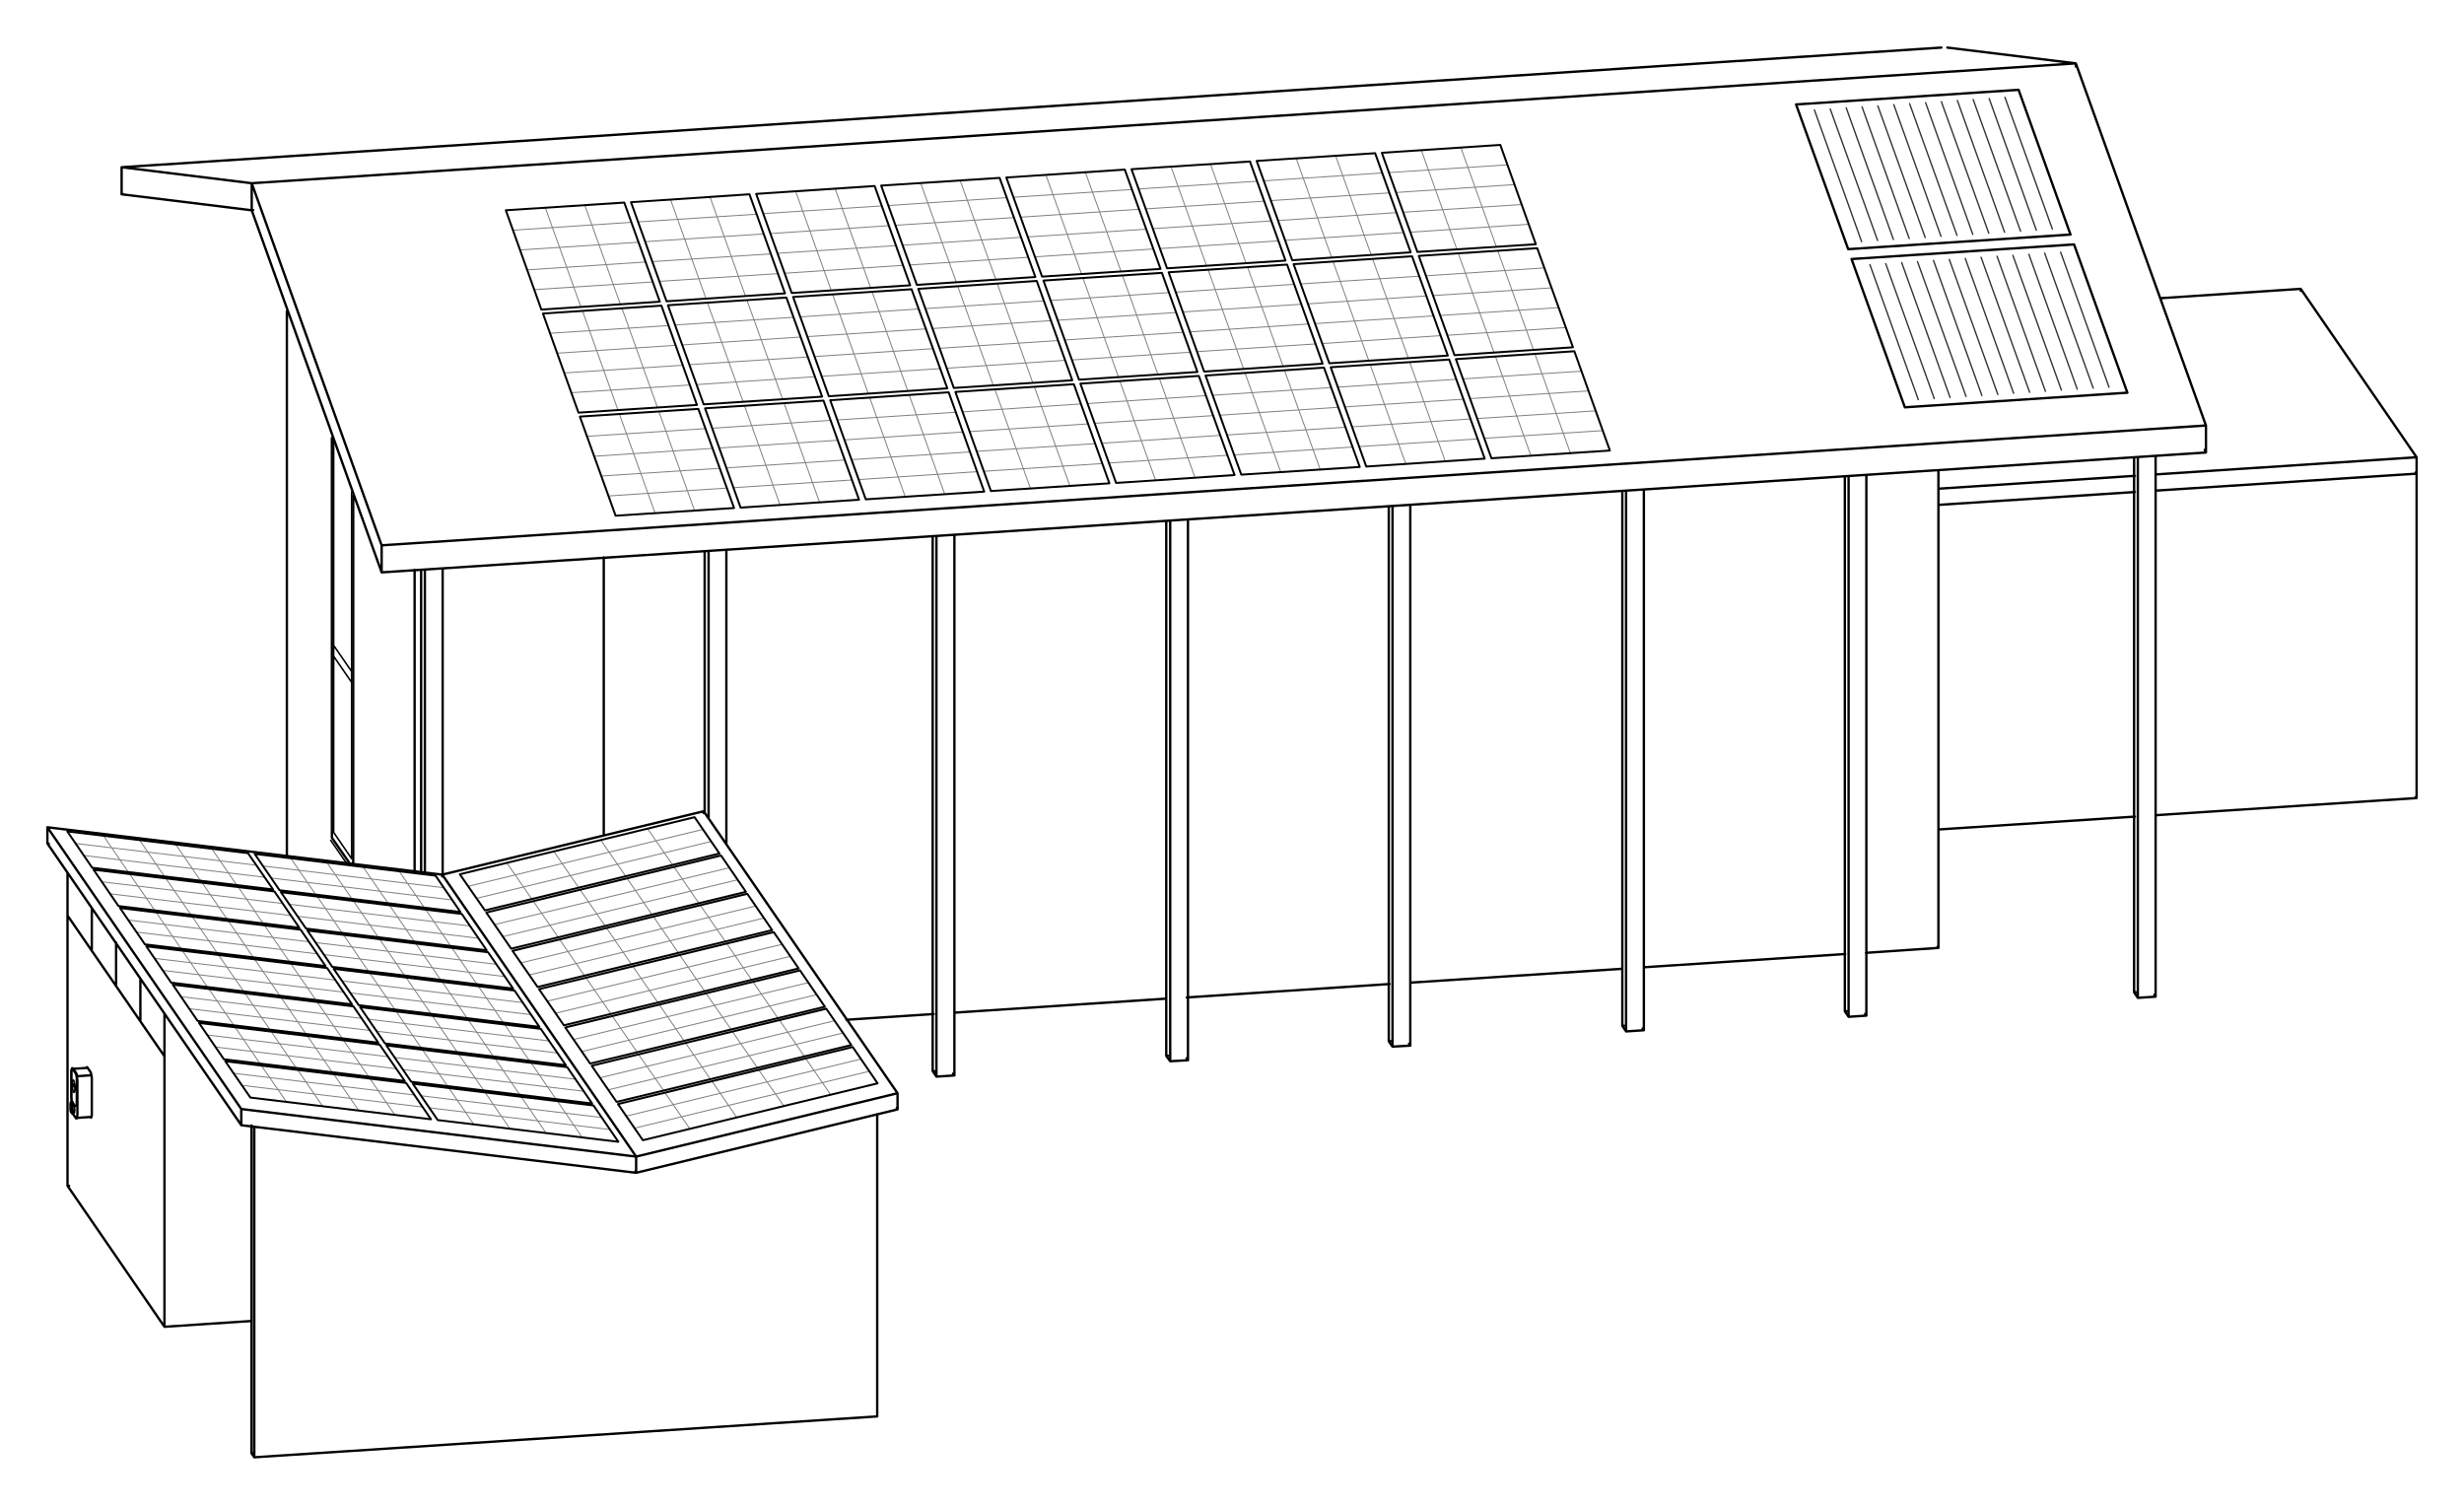
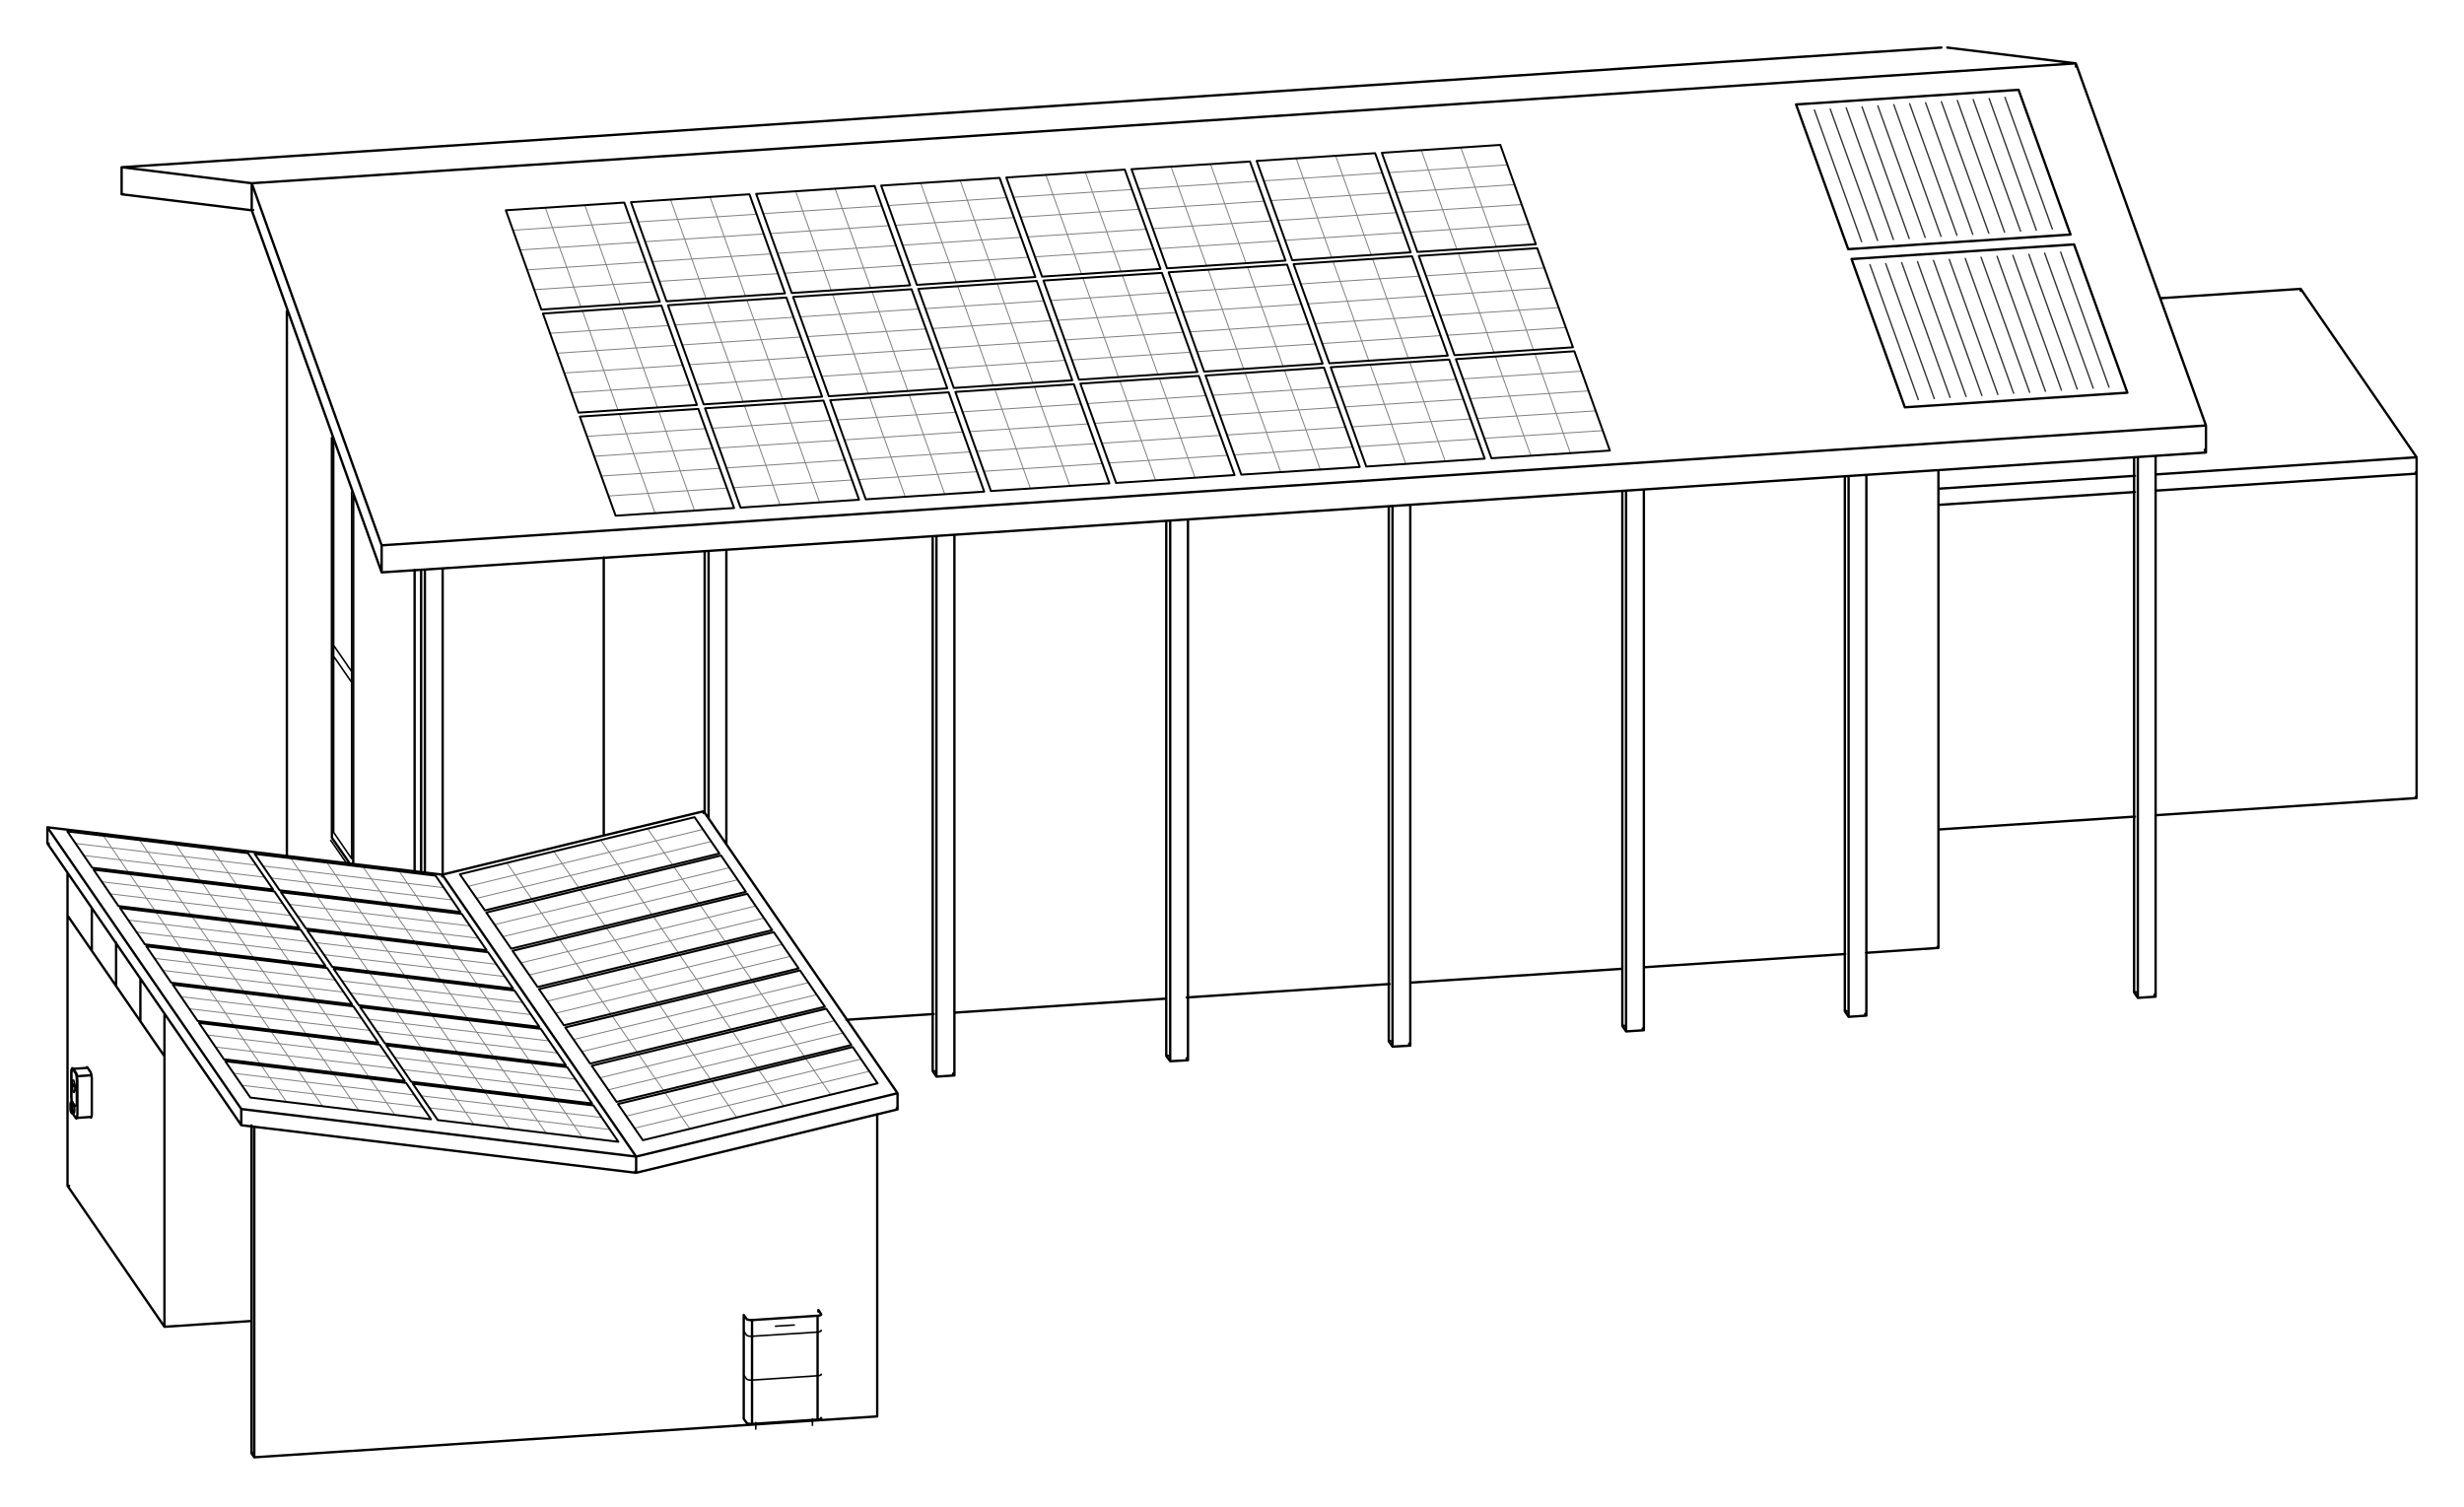
<svg xmlns="http://www.w3.org/2000/svg" viewBox="0 0 1248 763" fill="none" stroke="currentColor" stroke-width="1.2" stroke-linecap="round" stroke-linejoin="round">
-   <path class="m-edge" stroke-width="1.2" d="M428.7 516.5L472.9 513.6M483.4 512.9L590.6 505.8M601.1 505.2L703.8 498.4M714.3 497.7L821.4 490.7M832.7 489.9L934.6 483.2M945.1 482.6L981.8 480.1M981.8 480.1L981.4 479.5M305.8 282.3L305.8 423.0M981.8 238.7L981.8 480.1M145.3 433.8L145.3 157.7M210.0 288.6L210.0 441.3M305.8 282.3L305.8 423.0M193.3 289.9L1117.3 229.2M193.3 289.9L127.5 106.5M1117.3 229.2L1116.7 227.8M127.5 106.5L128.2 106.4M127.5 106.5L127.5 92.8M1051.4 33.7L1051.4 32.1M127.5 92.8L1051.4 32.1M127.5 92.8L193.3 276.2M1051.4 32.1L1117.3 215.5M193.3 276.2L1117.3 215.5M193.3 276.2L193.3 289.9M1117.3 215.5L1117.3 229.2M127.5 106.5L128.2 106.4M127.5 106.5L61.6 98.4M61.6 98.4L62.4 98.3M61.6 98.4L61.6 84.7M61.6 84.7L983.3 24.1M61.6 84.7L127.5 92.8M986.3 24.1L1051.4 32.1M127.5 92.8L1051.4 32.1M127.5 92.8L127.5 106.5M1051.4 32.1L1051.4 33.7M982.1 420.1L1081.3 413.6M1091.8 412.9L1224.0 404.2M982.1 255.7L1081.3 249.2M1091.8 248.5L1224.0 239.9M1224.0 404.2L1223.6 403.6M1224.0 239.9L1223.6 239.2M1224.0 404.2L1224.0 239.9M982.1 255.7L1081.3 249.2M1091.8 248.5L1224.0 239.9M982.1 247.5L1081.3 241.0M1091.8 240.3L1224.0 231.6M1094.7 151.0L1165.3 146.3M1224.0 239.9L1223.6 239.2M1224.0 231.6L1165.3 146.3M1224.0 239.9L1224.0 231.6M1165.3 147.3L1165.3 146.3M215.2 442.0L215.2 288.5M224.2 442.9L224.2 287.9M213.3 441.4L213.3 288.7M358.9 414.5L358.9 279.0M367.9 427.4L367.9 278.4M356.9 411.7L356.9 279.2M474.3 545.3L483.4 544.7M472.4 542.5L473.2 542.5M474.3 545.3L472.4 542.5M483.4 544.7L482.7 543.8M474.3 545.3L474.3 271.4M483.4 544.7L483.4 270.8M472.4 542.5L472.4 271.7M592.7 537.5L601.7 537.0M590.7 534.8L591.6 534.7M592.7 537.5L590.7 534.8M601.7 537.0L601.0 536.0M592.7 537.5L592.7 263.7M601.7 537.0L601.7 263.1M590.7 534.8L590.7 263.9M705.3 530.1L714.3 529.6M703.4 527.4L704.2 527.3M705.3 530.1L703.4 527.4M714.3 529.6L713.7 528.6M705.3 530.1L705.3 256.3M714.3 529.6L714.3 255.7M703.4 527.4L703.4 256.5M823.6 522.4L832.6 521.8M821.7 519.6L822.5 519.5M823.6 522.4L821.7 519.6M832.6 521.8L832.0 520.9M823.6 522.4L823.6 248.5M832.6 521.8L832.6 247.9M821.7 519.6L821.7 248.7M936.3 515.0L945.3 514.4M934.4 512.2L935.2 512.1M936.3 515.0L934.4 512.2M945.3 514.4L944.7 513.5M936.3 515.0L936.3 241.1M945.3 514.4L945.3 240.5M934.4 512.2L934.4 241.3M1082.8 505.4L1091.8 504.8M1080.9 502.6L1081.7 502.5M1082.8 505.4L1080.9 502.6M1091.8 504.8L1091.2 503.8M1082.8 505.4L1082.8 231.5M1091.8 504.8L1091.8 230.9M1080.9 502.6L1080.9 231.7M936.1 126.2L1048.7 118.8M1048.7 118.8L1022.4 45.5M1022.4 45.5L909.7 52.9M909.7 52.9L936.1 126.2M964.8 206.3L1077.5 198.9M1077.5 198.9L1050.5 123.8M1050.5 123.8L937.8 131.2M937.8 131.2L964.8 206.3M83.3 672.0L126.9 669.1M83.3 513.5L83.3 672.0M34.2 600.6L35.0 600.6M34.2 442.1L34.2 600.6M83.3 672.0L34.2 600.6M128.8 738.1L444.3 717.4M444.3 717.4L444.3 564.3M128.8 570.6L128.8 738.1M127.4 736.1L128.2 736.0M127.4 570.0L127.4 736.1M128.8 738.1L127.4 736.1M83.3 535.0L34.2 463.7M71.1 517.2L71.1 496.1M58.8 499.4L58.8 477.4M46.5 481.5L46.5 460.4M122.2 569.9L24.0 427.2M122.2 569.9L322.2 594.0M24.0 427.2L24.7 427.3M322.2 594.0L321.8 593.3M322.2 594.0L322.2 585.8M224.0 443.9L224.0 443.0M322.2 585.8L224.0 443.0M322.2 585.8L122.2 561.7M224.0 443.0L24.0 419.0M122.2 561.7L24.0 419.0M122.2 561.7L122.2 569.9M24.0 419.0L24.0 427.2M322.2 594.0L321.8 593.3M322.2 594.0L454.6 561.9M454.6 561.9L454.2 561.2M454.6 561.9L454.6 553.7M356.4 411.8L356.4 410.9M454.6 553.7L356.4 410.9M454.6 553.7L322.2 585.8M356.4 410.9L224.0 443.0M322.2 585.8L224.0 443.0M322.2 585.8L322.2 594.0M224.0 443.0L224.0 443.9M177.6 438.0L168.1 424.3M168.1 424.3L168.1 221.8M178.9 251.0L178.9 437.7M36.2 543.4L36.3 542.2M36.3 542.2L36.4 541.4M36.4 541.4L36.6 541.0M36.6 541.0L36.9 541.1M36.9 541.1L38.5 543.4M38.5 543.4L38.8 544.0M38.8 544.0L39.0 545.1M39.0 545.1L39.1 546.4M39.1 546.4L39.2 547.7M39.2 547.7L39.2 564.2M39.2 564.2L39.1 565.3M39.1 565.3L39.0 566.2M39.0 566.2L38.8 566.5M38.8 566.5L38.5 566.4M38.5 566.4L36.9 564.1M36.9 564.1L36.6 563.5M36.6 563.5L36.4 562.4M36.4 562.4L36.3 561.1M36.3 561.1L36.2 559.8M36.2 559.8L36.2 543.4M43.7 540.9L44.0 540.5M44.0 540.5L44.2 540.6M44.2 540.6L45.8 542.9M45.8 542.9L46.1 543.6M46.1 543.6L46.3 544.6M46.3 544.6L46.5 545.9M46.5 545.9L46.5 547.2M46.5 547.2L46.5 563.7M46.5 563.7L46.5 564.9M46.5 564.9L46.3 565.7M46.3 565.7L46.1 566.1M36.4 541.4L43.7 540.9M39.0 545.1L46.3 544.6M39.0 566.2L46.3 565.7M36.4 562.4L37.3 562.4" />
+   <path class="m-edge" stroke-width="1.2" d="M428.7 516.5L472.9 513.6M483.4 512.9L590.6 505.8M601.1 505.2L703.8 498.4M714.3 497.7L821.4 490.7M832.7 489.9L934.6 483.2M945.1 482.6L981.8 480.1M981.8 480.1L981.4 479.5M305.8 282.3L305.8 423.0M981.8 238.7L981.8 480.1M145.3 433.8L145.3 157.7M210.0 288.6L210.0 441.3M305.8 282.3L305.8 423.0M193.3 289.9L1117.3 229.2M193.3 289.9L127.5 106.5M1117.3 229.2L1116.7 227.8M127.5 106.5L128.2 106.4M127.5 106.5L127.5 92.8M1051.4 33.7L1051.4 32.1M127.5 92.8L1051.4 32.1M127.5 92.8L193.3 276.2M1051.4 32.1L1117.3 215.5M193.3 276.2L1117.3 215.5M193.3 276.2L193.3 289.9M1117.3 215.5L1117.3 229.2M127.5 106.5L128.2 106.4M127.5 106.5L61.6 98.4M61.6 98.4L62.4 98.3M61.6 98.4L61.6 84.7M61.6 84.7L983.3 24.1M61.6 84.7L127.5 92.8M986.3 24.1L1051.4 32.1M127.5 92.8L1051.4 32.1M127.5 92.8L127.5 106.5M1051.4 32.1L1051.4 33.7M982.1 420.1L1081.3 413.6M1091.8 412.9L1224.0 404.2M982.1 255.7L1081.3 249.2M1091.8 248.5L1224.0 239.9M1224.0 404.2L1223.6 403.6M1224.0 239.9L1223.6 239.2M1224.0 404.2L1224.0 239.9M982.1 255.7L1081.3 249.2M1091.8 248.5L1224.0 239.9M982.1 247.5L1081.3 241.0M1091.8 240.3L1224.0 231.6M1094.7 151.0L1165.3 146.3M1224.0 239.9L1223.6 239.2M1224.0 231.6L1165.3 146.3M1224.0 239.9L1224.0 231.6M1165.3 147.3L1165.3 146.3M215.2 442.0L215.2 288.5M224.2 442.9L224.2 287.9M213.3 441.4L213.3 288.7M358.9 414.5L358.9 279.0M367.9 427.4L367.9 278.4M356.9 411.7L356.9 279.2M474.3 545.3L483.4 544.7M472.4 542.5L473.2 542.5M474.3 545.3L472.4 542.5M483.4 544.7L482.7 543.8M474.3 545.3L474.3 271.4M483.4 544.7L483.4 270.8M472.4 542.5L472.4 271.7M592.7 537.5L601.7 537.0M590.7 534.8L591.6 534.7M592.7 537.5L590.7 534.8M601.7 537.0L601.0 536.0M592.7 537.5L592.7 263.7M601.7 537.0L601.7 263.1M590.7 534.8L590.7 263.9M705.3 530.1L714.3 529.6M703.4 527.4L704.2 527.3M705.3 530.1L703.4 527.4M714.3 529.6L713.7 528.6M705.3 530.1L705.3 256.3M714.3 529.6L714.3 255.7M703.4 527.4L703.4 256.5M823.6 522.4L832.6 521.8M821.7 519.6L822.5 519.5M823.6 522.4L821.7 519.6M832.6 521.8L832.0 520.9M823.6 522.4L823.6 248.5M832.6 521.8L832.6 247.9M821.7 519.6L821.7 248.7M936.3 515.0L945.3 514.4M934.4 512.2L935.2 512.1M936.3 515.0L934.4 512.2M945.3 514.4L944.7 513.5M936.3 515.0L936.3 241.1M945.3 514.4L945.3 240.5M934.4 512.2L934.4 241.3M1082.8 505.4L1091.8 504.8M1080.9 502.6L1081.7 502.5M1082.8 505.4L1080.9 502.6M1091.8 504.8L1091.2 503.8M1082.8 505.4L1082.8 231.5M1091.8 504.8L1091.8 230.9M1080.9 502.6L1080.9 231.7M936.1 126.2L1048.7 118.8M1048.7 118.8L1022.4 45.5M1022.4 45.5L909.7 52.9M909.7 52.9L936.1 126.2M964.8 206.3L1077.5 198.9M1077.5 198.9L1050.5 123.8M1050.5 123.8L937.8 131.2M937.8 131.2L964.8 206.3M83.3 672.0L126.9 669.1M83.3 513.5L83.3 672.0M34.2 600.6L35.0 600.6M34.2 442.1L34.2 600.6M83.3 672.0L34.2 600.6M128.8 738.1L444.3 717.4M444.3 717.4L444.3 564.3M128.8 570.6L128.8 738.1M127.4 736.1L128.2 736.0M127.4 570.0L127.4 736.1M128.8 738.1L127.4 736.1M83.3 535.0L34.2 463.7M71.1 517.2L71.1 496.1M58.8 499.4L58.8 477.4M46.5 481.5L46.5 460.4M122.2 569.9L24.0 427.2M122.2 569.9L322.2 594.0M24.0 427.2L24.7 427.3M322.2 594.0L321.8 593.3M322.2 594.0L322.2 585.8M224.0 443.9L224.0 443.0M322.2 585.8L224.0 443.0M322.2 585.8L122.2 561.7M224.0 443.0L24.0 419.0M122.2 561.7L24.0 419.0M122.2 561.7L122.2 569.9M24.0 419.0L24.0 427.2M322.2 594.0L321.8 593.3M322.2 594.0L454.6 561.9M454.6 561.9L454.2 561.2M454.6 561.9L454.6 553.7M356.4 411.8L356.4 410.9M454.6 553.7L356.4 410.9M454.6 553.7L322.2 585.8M356.4 410.9L224.0 443.0M322.2 585.8L224.0 443.0M322.2 585.8L322.2 594.0M224.0 443.0L224.0 443.9M177.6 438.0L168.1 424.3M168.1 424.3L168.1 221.8M178.9 251.0L178.9 437.7M36.2 543.4L36.3 542.2M36.3 542.2L36.4 541.4M36.4 541.4L36.6 541.0M36.6 541.0L36.9 541.1M36.9 541.1L38.5 543.4M38.5 543.4L38.8 544.0M38.8 544.0L39.0 545.1M39.0 545.1L39.1 546.4M39.1 546.4L39.2 547.7M39.2 547.7L39.2 564.2M39.2 564.2L39.1 565.3M39.1 565.3L39.0 566.2M39.0 566.2L38.8 566.5M38.8 566.5L38.5 566.4M38.5 566.4L36.9 564.1M36.9 564.1L36.6 563.5M36.6 563.5L36.4 562.4M36.4 562.4L36.3 561.1M36.3 561.1L36.2 559.8M36.2 559.8L36.2 543.4M43.7 540.9L44.0 540.5M44.0 540.5L44.2 540.6M44.2 540.6L45.8 542.9M45.8 542.9L46.1 543.6M46.1 543.6L46.3 544.6M46.3 544.6L46.5 545.9M46.5 545.9L46.5 547.2M46.5 547.2L46.5 563.7M46.5 563.7L46.5 564.9M46.5 564.9L46.3 565.7M46.3 565.7L46.1 566.1M36.4 541.4L43.7 540.9M39.0 545.1L46.3 544.6M39.0 566.2L46.3 565.7M36.4 562.4L37.3 562.4M376.7 666.0L378.2 668.1M378.2 668.1L378.5 668.3M378.5 668.3L379.2 668.5M379.2 668.5L380.0 668.6M380.0 668.6L380.9 668.6M380.9 668.6L414.1 666.4M414.1 666.4L415.0 666.3M415.0 666.3L415.6 666.1M415.6 666.1L415.9 665.9M415.9 665.9L415.9 665.6M415.9 665.6L414.5 663.5M376.7 718.6L378.2 720.7M378.2 720.7L378.5 720.9M378.5 720.9L379.2 721.1M379.2 721.1L380.0 721.2M380.0 721.2L380.9 721.2M380.9 721.2L414.1 719.0M414.1 719.0L415.0 718.9M415.0 718.9L415.6 718.7M415.6 718.7L415.9 718.5M415.9 718.5L415.9 718.2M376.7 718.6L376.7 666.0M380.9 721.2L380.9 668.6M414.1 719.0L414.1 666.4M414.5 664.3L414.5 663.5" />
  <path class="m-pv" stroke-width="1" d="M311.8 261.2L371.8 257.3M371.8 257.3L353.7 207.1M353.7 207.1L293.7 211.0M293.7 211.0L311.8 261.2M293.0 209.0L353.0 205.1M353.0 205.1L335.0 154.8M335.0 154.8L275.0 158.8M275.0 158.8L293.0 209.0M274.2 156.8L334.2 152.8M334.2 152.8L316.2 102.6M316.2 102.6L256.2 106.5M256.2 106.5L274.2 156.8M375.1 257.1L435.1 253.1M435.1 253.1L417.1 202.9M417.1 202.9L357.1 206.8M357.1 206.8L375.1 257.1M356.4 204.8L416.4 200.9M416.4 200.9L398.3 150.7M398.3 150.7L338.3 154.6M338.3 154.6L356.4 204.8M337.6 152.6L397.6 148.6M397.6 148.6L379.6 98.4M379.6 98.4L319.6 102.4M319.6 102.4L337.6 152.6M438.5 252.9L498.5 249.0M498.5 249.0L480.5 198.7M480.5 198.7L420.5 202.7M420.5 202.7L438.5 252.9M419.8 200.7L479.8 196.7M479.8 196.7L461.7 146.5M461.7 146.5L401.7 150.4M401.7 150.4L419.8 200.7M401.0 148.4L461.0 144.5M461.0 144.5L443.0 94.2M443.0 94.2L383.0 98.2M383.0 98.2L401.0 148.4M501.9 248.7L561.9 244.8M561.9 244.8L543.9 194.6M543.9 194.6L483.9 198.5M483.9 198.5L501.9 248.7M483.1 196.5L543.1 192.6M543.1 192.6L525.1 142.3M525.1 142.3L465.1 146.3M465.1 146.3L483.1 196.5M464.4 144.3L524.4 140.3M524.4 140.3L506.3 90.1M506.3 90.1L446.3 94.0M446.3 94.0L464.4 144.3M565.3 244.6L625.3 240.6M625.3 240.6L607.2 190.4M607.2 190.4L547.2 194.3M547.2 194.3L565.3 244.6M546.5 192.3L606.5 188.4M606.5 188.4L588.5 138.2M588.5 138.2L528.5 142.1M528.5 142.1L546.5 192.3M527.8 140.1L587.8 136.2M587.8 136.2L569.7 85.9M569.7 85.9L509.7 89.9M509.7 89.9L527.8 140.1M628.7 240.4L688.7 236.5M688.7 236.5L670.6 186.2M670.6 186.2L610.6 190.2M610.6 190.2L628.7 240.4M609.9 188.2L669.9 184.2M669.9 184.2L651.9 134.0M651.9 134.0L591.9 137.9M591.9 137.9L609.9 188.2M591.1 135.9L651.1 132.0M651.1 132.0L633.1 81.8M633.1 81.8L573.1 85.7M573.1 85.7L591.1 135.9M692.0 236.3L752.0 232.3M752.0 232.3L734.0 182.1M734.0 182.1L674.0 186.0M674.0 186.0L692.0 236.3M673.3 184.0L733.3 180.1M733.3 180.1L715.2 129.8M715.2 129.8L655.2 133.8M655.2 133.8L673.3 184.0M654.5 131.8L714.5 127.8M714.5 127.8L696.5 77.6M696.5 77.6L636.5 81.5M636.5 81.5L654.5 131.8M755.4 232.1L815.4 228.2M815.4 228.2L797.4 177.9M797.4 177.9L737.4 181.9M737.4 181.9L755.4 232.1M736.7 179.9L796.7 175.9M796.7 175.9L778.6 125.7M778.6 125.7L718.6 129.6M718.6 129.6L736.7 179.9M717.9 127.6L777.9 123.7M777.9 123.7L759.9 73.4M759.9 73.4L699.9 77.4M699.9 77.4L717.9 127.6M126.8 555.9L218.3 566.9M218.3 566.9L205.7 548.5M205.7 548.5L114.1 537.5M114.1 537.5L126.8 555.9M113.4 536.5L205.0 547.5M205.0 547.5L192.3 529.1M192.3 529.1L100.8 518.1M100.8 518.1L113.4 536.5M100.1 517.1L191.6 528.1M191.6 528.1L179.0 509.7M179.0 509.7L87.5 498.7M87.5 498.7L100.1 517.1M86.7 497.7L178.3 508.7M178.3 508.7L165.7 490.3M165.7 490.3L74.1 479.3M74.1 479.3L86.7 497.7M73.4 478.3L164.9 489.3M164.9 489.3L152.3 470.9M152.3 470.9L60.8 459.9M60.8 459.9L73.4 478.3M60.0 458.9L151.6 469.9M151.6 469.9L139.0 451.5M139.0 451.5L47.4 440.5M47.4 440.5L60.0 458.9M46.7 439.5L138.3 450.5M138.3 450.5L125.6 432.1M125.6 432.1L34.1 421.1M34.1 421.1L46.7 439.5M221.7 567.3L313.2 578.3M313.2 578.3L300.6 559.9M300.6 559.9L209.1 548.9M209.1 548.9L221.7 567.3M208.3 547.9L299.9 558.9M299.9 558.9L287.3 540.5M287.3 540.5L195.7 529.5M195.7 529.5L208.3 547.9M195.0 528.5L286.6 539.5M286.6 539.5L273.9 521.1M273.9 521.1L182.4 510.1M182.4 510.1L195.0 528.5M181.7 509.1L273.2 520.1M273.2 520.1L260.6 501.7M260.6 501.7L169.0 490.7M169.0 490.7L181.7 509.1M168.3 489.7L259.9 500.7M259.9 500.7L247.2 482.3M247.2 482.3L155.7 471.3M155.7 471.3L168.3 489.7M155.0 470.3L246.5 481.3M246.5 481.3L233.9 462.9M233.9 462.9L142.3 451.9M142.3 451.9L155.0 470.3M141.6 450.9L233.2 461.9M233.2 461.9L220.6 443.5M220.6 443.5L129.0 432.5M129.0 432.5L141.6 450.9M325.6 577.5L444.5 548.7M444.5 548.7L431.9 530.3M431.9 530.3L313.0 559.2M313.0 559.2L325.6 577.5M312.3 558.1L431.2 529.3M431.2 529.3L418.5 510.9M418.5 510.9L299.7 539.8M299.7 539.8L312.3 558.1M298.9 538.7L417.8 509.9M417.8 509.9L405.2 491.5M405.2 491.5L286.3 520.4M286.3 520.4L298.9 538.7M285.6 519.3L404.5 490.5M404.5 490.5L391.9 472.1M391.9 472.1L273.0 501.0M273.0 501.0L285.6 519.3M272.3 499.9L391.1 471.1M391.1 471.1L378.5 452.7M378.5 452.7L259.6 481.6M259.6 481.6L272.3 499.9M258.9 480.5L377.8 451.7M377.8 451.7L365.2 433.3M365.2 433.3L246.3 462.2M246.3 462.2L258.9 480.5M245.6 461.1L364.4 432.3M364.4 432.3L351.8 413.9M351.8 413.9L232.9 442.8M232.9 442.8L245.6 461.1" />
  <path class="m-cell" stroke-width="0.5" stroke-opacity="0.5" d="M331.8 259.9L313.7 209.7M351.8 258.6L333.7 208.4M308.2 251.2L368.2 247.2M304.6 241.1L364.5 237.2M300.9 231.1L360.9 227.1M297.3 221.0L357.3 217.1M313.0 207.7L295.0 157.4M333.0 206.4L315.0 156.1M289.4 198.9L349.4 195.0M285.8 188.9L345.8 185.0M282.2 178.9L342.2 174.9M278.6 168.8L338.6 164.9M294.2 155.4L276.2 105.2M314.2 154.1L296.2 103.9M270.6 146.7L330.6 142.8M267.0 136.7L327.0 132.7M263.4 126.6L323.4 122.7M259.8 116.6L319.8 112.6M395.1 255.8L377.1 205.5M415.1 254.4L397.1 204.2M371.5 247.0L431.5 243.1M367.9 237.0L427.9 233.0M364.3 226.9L424.3 223.0M360.7 216.9L420.7 212.9M376.4 203.5L358.3 153.3M396.4 202.2L378.3 152.0M352.8 194.8L412.8 190.8M349.2 184.7L409.2 180.8M345.6 174.7L405.6 170.7M342.0 164.6L402.0 160.7M357.6 151.3L339.6 101.0M377.6 150.0L359.6 99.7M334.0 142.5L394.0 138.6M330.4 132.5L390.4 128.6M326.8 122.4L386.8 118.5M323.2 112.4L383.2 108.5M458.5 251.6L440.5 201.4M478.5 250.3L460.5 200.0M434.9 242.9L494.9 238.9M431.3 232.8L491.3 228.9M427.7 222.8L487.7 218.8M424.1 212.7L484.1 208.8M439.8 199.4L421.7 149.1M459.8 198.0L441.7 147.8M416.2 190.6L476.2 186.7M412.5 180.6L472.5 176.6M408.9 170.5L468.9 166.6M405.3 160.5L465.3 156.5M421.0 147.1L403.0 96.9M441.0 145.8L423.0 95.6M397.4 138.4L457.4 134.4M393.8 128.3L453.8 124.4M390.2 118.3L450.2 114.3M386.6 108.2L446.6 104.3M521.9 247.4L503.9 197.2M541.9 246.1L523.9 195.9M498.3 238.7L558.3 234.8M494.7 228.6L554.7 224.7M491.1 218.6L551.1 214.7M487.5 208.6L547.5 204.6M503.1 195.2L485.1 145.0M523.1 193.9L505.1 143.6M479.5 186.5L539.5 182.5M475.9 176.4L535.9 172.5M472.3 166.4L532.3 162.4M468.7 156.3L528.7 152.4M484.4 143.0L466.3 92.7M504.4 141.6L486.3 91.4M460.8 134.2L520.8 130.3M457.2 124.2L517.2 120.2M453.6 114.1L513.6 110.2M450.0 104.1L509.9 100.1M585.3 243.3L567.2 193.0M605.3 242.0L587.2 191.7M561.7 234.5L621.7 230.6M558.1 224.5L618.1 220.5M554.5 214.4L614.5 210.5M550.9 204.4L610.9 200.4M566.5 191.0L548.5 140.8M586.5 189.7L568.5 139.5M542.9 182.3L602.9 178.4M539.3 172.2L599.3 168.3M535.7 162.2L595.7 158.3M532.1 152.2L592.1 148.2M547.8 138.8L529.7 88.5M567.8 137.5L549.7 87.2M524.2 130.1L584.2 126.1M520.5 120.0L580.5 116.1M516.9 110.0L576.9 106.0M513.3 99.9L573.3 96.0M648.7 239.1L630.6 188.9M668.7 237.8L650.6 187.6M625.1 230.4L685.1 226.4M621.4 220.3L681.4 216.4M617.8 210.3L677.8 206.3M614.2 200.2L674.2 196.3M629.9 186.9L611.9 136.6M649.9 185.6L631.9 135.3M606.3 178.1L666.3 174.2M602.7 168.1L662.7 164.1M599.1 158.0L659.1 154.1M595.5 148.0L655.5 144.0M611.1 134.6L593.1 84.4M631.1 133.3L613.1 83.1M587.5 125.9L647.5 122.0M583.9 115.8L643.9 111.9M580.3 105.8L640.3 101.9M576.7 95.7L636.7 91.8M712.0 234.9L694.0 184.7M732.0 233.6L714.0 183.4M688.4 226.2L748.4 222.3M684.8 216.2L744.8 212.2M681.2 206.1L741.2 202.2M677.6 196.1L737.6 192.1M693.3 182.7L675.2 132.5M713.3 181.4L695.2 131.1M669.7 174.0L729.7 170.0M666.1 163.9L726.1 160.0M662.5 153.9L722.5 149.9M658.8 143.8L718.8 139.9M674.5 130.5L656.5 80.2M694.5 129.1L676.5 78.9M650.9 121.7L710.9 117.8M647.3 111.7L707.3 107.7M643.7 101.6L703.7 97.7M640.1 91.6L700.1 87.6M775.4 230.8L757.4 180.5M795.4 229.5L777.4 179.2M751.8 222.0L811.8 218.1M748.2 212.0L808.2 208.1M744.6 201.9L804.6 198.0M741.0 191.9L801.0 188.0M756.7 178.5L738.6 128.3M776.7 177.2L758.6 127.0M733.1 169.8L793.1 165.9M729.4 159.8L789.4 155.8M725.8 149.7L785.8 145.8M722.2 139.7L782.2 135.7M737.9 126.3L719.9 76.1M757.9 125.0L739.9 74.7M714.3 117.6L774.3 113.6M710.7 107.5L770.7 103.6M707.1 97.5L767.1 93.5M703.5 87.4L763.5 83.5M145.1 558.1L132.4 539.7M163.4 560.3L150.8 541.9M181.7 562.5L169.1 544.1M200.0 564.7L187.4 546.3M122.6 549.7L214.1 560.7M118.3 543.6L209.9 554.6M131.7 538.7L119.1 520.3M150.0 540.9L137.4 522.5M168.3 543.1L155.7 524.7M186.7 545.3L174.0 526.9M109.2 530.3L200.8 541.3M105.0 524.2L196.6 535.2M118.4 519.3L105.8 500.9M136.7 521.5L124.1 503.1M155.0 523.7L142.4 505.3M173.3 525.9L160.7 507.5M95.9 510.9L187.4 521.9M91.7 504.8L183.2 515.8M105.0 499.9L92.4 481.5M123.4 502.1L110.7 483.7M141.7 504.3L129.0 485.9M160.0 506.5L147.3 488.1M82.5 491.5L174.1 502.5M78.3 485.4L169.9 496.4M91.7 480.5L79.1 462.1M110.0 482.7L97.4 464.3M128.3 484.9L115.7 466.5M146.6 487.1L134.0 468.7M69.2 472.1L160.7 483.1M65.0 466.0L156.5 477.0M78.4 461.1L65.7 442.7M96.7 463.3L84.0 444.9M115.0 465.5L102.4 447.1M133.3 467.7L120.7 449.3M55.8 452.7L147.4 463.7M51.6 446.6L143.2 457.6M65.0 441.7L52.4 423.3M83.3 443.9L70.7 425.5M101.6 446.1L89.0 427.7M119.9 448.3L107.3 429.9M42.5 433.3L134.0 444.3M38.3 427.2L129.8 438.2M240.0 569.5L227.4 551.1M258.3 571.7L245.7 553.3M276.6 573.9L264.0 555.5M294.9 576.1L282.3 557.7M217.5 561.1L309.0 572.1M213.3 555.0L304.8 566.0M226.7 550.1L214.0 531.7M245.0 552.3L232.3 533.9M263.3 554.5L250.7 536.1M281.6 556.7L269.0 538.3M204.1 541.7L295.7 552.7M199.9 535.6L291.5 546.6M213.3 530.7L200.7 512.3M231.6 532.9L219.0 514.5M249.9 535.1L237.3 516.7M268.2 537.3L255.6 518.9M190.8 522.3L282.3 533.3M186.6 516.2L278.1 527.2M200.0 511.3L187.3 492.9M218.3 513.5L205.7 495.1M236.6 515.7L224.0 497.3M254.9 517.9L242.3 499.5M177.5 502.9L269.0 513.9M173.2 496.8L264.8 507.8M186.6 491.9L174.0 473.5M204.9 494.1L192.3 475.7M223.2 496.3L210.6 477.9M241.6 498.5L228.9 480.1M164.1 483.5L255.7 494.6M159.9 477.4L251.4 488.4M173.3 472.5L160.7 454.1M191.6 474.7L179.0 456.3M209.9 476.9L197.3 458.5M228.2 479.1L215.6 460.7M150.8 464.1L242.3 475.2M146.6 458.0L238.1 469.0M159.9 453.1L147.3 434.7M178.3 455.3L165.6 436.9M196.6 457.5L183.9 439.1M214.9 459.7L202.2 441.3M137.4 444.7L229.0 455.8M133.2 438.6L224.8 449.6M349.4 571.7L336.8 553.4M373.2 566.0L360.6 547.6M397.0 560.2L384.3 541.9M420.7 554.4L408.1 536.1M321.4 571.4L440.3 542.6M317.2 565.3L436.1 536.4M336.1 552.3L323.4 534.0M359.8 546.6L347.2 528.2M383.6 540.8L371.0 522.5M407.4 535.0L394.8 516.7M308.1 552.0L427.0 523.2M303.9 545.9L422.7 517.0M322.7 532.9L310.1 514.6M346.5 527.2L333.9 508.8M370.3 521.4L357.6 503.1M394.0 515.7L381.4 497.3M294.7 532.6L413.6 503.8M290.5 526.5L409.4 497.7M309.4 513.5L296.8 495.2M333.2 507.8L320.5 489.4M356.9 502.0L344.3 483.7M380.7 496.3L368.1 477.9M281.4 513.2L400.3 484.4M277.2 507.1L396.1 478.3M296.0 494.1L283.4 475.8M319.8 488.4L307.2 470.0M343.6 482.6L331.0 464.3M367.4 476.9L354.7 458.5M268.1 493.8L386.9 465.0M263.8 487.7L382.7 458.9M282.7 474.7L270.1 456.4M306.5 469.0L293.8 450.6M330.2 463.2L317.6 444.9M354.0 457.5L341.4 439.1M254.7 474.4L373.6 445.6M250.5 468.3L369.4 439.5M269.3 455.3L256.7 437.0M293.1 449.6L280.5 431.2M316.9 443.8L304.3 425.5M340.7 438.1L328.0 419.7M241.4 455.0L360.2 426.2M237.2 448.9L356.0 420.1" />
  <path class="m-tube" stroke-width="0.7" stroke-opacity="0.8" d="M942.9 122.4L919.0 55.7M951.0 121.8L927.0 55.2M959.0 121.3L935.1 54.6M967.0 120.8L943.1 54.1M975.1 120.3L951.1 53.6M983.1 119.7L959.2 53.0M991.2 119.2L967.2 52.5M999.2 118.7L975.3 52.0M1007.3 118.1L983.3 51.5M1015.3 117.6L991.4 50.9M1023.4 117.1L999.4 50.4M1031.4 116.6L1007.5 49.9M1039.5 116.0L1015.5 49.3M971.6 202.4L947.1 134.0M979.7 201.9L955.1 133.5M987.7 201.3L963.2 133.0M995.8 200.8L971.2 132.5M1003.8 200.3L979.3 131.9M1011.9 199.8L987.3 131.4M1019.9 199.2L995.4 130.9M1028.0 198.7L1003.4 130.3M1036.0 198.2L1011.5 129.8M1044.1 197.6L1019.5 129.3M1052.1 197.1L1027.6 128.8M1060.2 196.6L1035.6 128.2M1068.2 196.1L1043.7 127.7" />
-   <path class="m-detail" stroke-width="0.8" d="M178.1 434.9L169.0 421.6M169.0 421.6L169.0 223.1M178.1 249.2L178.1 434.9M178.1 345.6L169.0 332.4M178.1 340.1L169.0 326.9M175.5 437.2L167.5 425.6M36.0 543.3L36.0 542.3M36.0 542.3L36.2 541.6M36.2 541.6L36.4 541.3M36.4 541.3L36.6 541.4M36.6 541.4L38.1 543.6M38.1 543.6L38.4 544.2M38.4 544.2L38.6 545.1M38.6 545.1L38.7 546.1M38.7 546.1L38.7 547.3M38.7 547.3L38.7 558.3M38.7 558.3L38.7 559.3M38.7 559.3L38.6 560.0M38.6 560.0L38.4 560.3M38.4 560.3L38.1 560.2M38.1 560.2L36.6 557.9M36.6 557.9L36.4 557.4M36.4 557.4L36.2 556.5M36.2 556.5L36.0 555.5M36.0 555.5L36.0 554.3M36.0 554.3L36.0 543.3M36.6 549.2L36.6 548.6M36.6 548.6L36.6 548.1M36.6 548.1L36.7 547.6M36.7 547.6L36.8 547.3M36.8 547.3L36.9 547.1M36.9 547.1L37.0 547.0M37.0 547.0L37.1 547.0M37.1 547.0L37.2 547.1M37.2 547.1L37.4 547.3M37.4 547.3L37.5 547.7M37.5 547.7L37.6 548.1M37.6 548.1L37.7 548.7M37.7 548.7L37.8 549.2M37.8 549.2L37.9 549.8M37.9 549.8L37.9 550.5M37.9 550.5L37.9 551.1M37.9 551.1L37.9 551.6M37.9 551.6L37.9 552.2M37.9 552.2L37.8 552.6M37.8 552.6L37.7 552.9M37.7 552.9L37.6 553.2M37.6 553.2L37.5 553.3M37.5 553.3L37.4 553.3M37.4 553.3L37.2 553.1M37.2 553.1L37.1 552.9M37.1 552.9L37.0 552.5M37.0 552.5L36.9 552.1M36.9 552.1L36.8 551.6M36.8 551.6L36.7 551.0M36.7 551.0L36.6 550.4M36.6 550.4L36.6 549.8M36.6 549.8L36.6 549.2M37.2 550.4L37.1 549.1M37.2 550.4L37.2 549.0M37.2 550.4L37.2 549.1M37.2 550.4L37.3 549.3M37.2 550.4L37.4 549.6M36.9 560.6L36.9 560.1M36.9 560.1L36.9 559.6M36.9 559.6L37.0 559.2M37.0 559.2L37.1 559.0M37.1 559.0L37.2 559.0M37.2 559.0L37.4 559.1M37.4 559.1L37.5 559.3M37.5 559.3L37.6 559.8M37.6 559.8L37.7 560.3M37.7 560.3L37.8 560.9M37.8 560.9L37.8 561.5M37.8 561.5L37.9 562.1M37.9 562.1L37.8 562.7M37.8 562.7L37.8 563.2M37.8 563.2L37.7 563.5M37.7 563.5L37.6 563.7M37.6 563.7L37.5 563.8M37.5 563.8L37.4 563.7M37.4 563.7L37.2 563.4M37.2 563.4L37.1 563.0M37.1 563.0L37.0 562.5M37.0 562.5L36.9 561.9M36.9 561.9L36.9 561.3M36.9 561.3L36.9 560.6M35.5 559.6L35.5 559.0M35.5 559.0L35.6 558.6M35.6 558.6L35.7 558.4M35.7 558.4L35.9 558.5M35.9 558.5L36.2 558.9M36.2 558.9L36.3 559.3M36.3 559.3L36.4 559.8M36.4 559.8L36.5 560.4M36.5 560.4L36.5 561.1M36.5 561.1L36.5 562.8M36.5 562.8L36.5 563.3M36.5 563.3L36.4 563.8M36.4 563.8L36.3 564.0M36.3 564.0L36.2 563.9M36.2 563.9L35.9 563.4M35.9 563.4L35.7 563.1M35.7 563.1L35.6 562.6M35.6 562.6L35.5 561.9M35.5 561.9L35.5 561.3M35.5 561.3L35.5 559.6M37.7 559.2L36.4 559.3M37.0 558.1L35.7 558.2" />
+   <path class="m-detail" stroke-width="0.8" d="M178.1 434.9L169.0 421.6M169.0 421.6L169.0 223.1M178.1 249.2L178.1 434.9M178.1 345.6L169.0 332.4M178.1 340.1L169.0 326.9M175.5 437.2L167.5 425.6M36.0 543.3L36.0 542.3M36.0 542.3L36.2 541.6M36.2 541.6L36.4 541.3M36.4 541.3L36.6 541.4M36.6 541.4L38.1 543.6M38.1 543.6L38.4 544.2M38.4 544.2L38.6 545.1M38.6 545.1L38.7 546.1M38.7 546.1L38.7 547.3M38.7 547.3L38.7 558.3M38.7 558.3L38.7 559.3M38.7 559.3L38.6 560.0M38.6 560.0L38.4 560.3M38.4 560.3L38.1 560.2M38.1 560.2L36.6 557.9M36.6 557.9L36.4 557.4M36.4 557.4L36.2 556.5M36.2 556.5L36.0 555.5M36.0 555.5L36.0 554.3M36.0 554.3L36.0 543.3M36.6 549.2L36.6 548.6M36.6 548.6L36.6 548.1M36.6 548.1L36.7 547.6M36.7 547.6L36.8 547.3M36.8 547.3L36.9 547.1M36.9 547.1L37.0 547.0M37.0 547.0L37.1 547.0M37.1 547.0L37.2 547.1M37.2 547.1L37.4 547.3M37.4 547.3L37.5 547.7M37.5 547.7L37.6 548.1M37.6 548.1L37.7 548.7M37.7 548.7L37.8 549.2M37.8 549.2L37.9 549.8M37.9 549.8L37.9 550.5M37.9 550.5L37.9 551.1M37.9 551.1L37.9 551.6M37.9 551.6L37.9 552.2M37.9 552.2L37.8 552.6M37.8 552.6L37.7 552.9M37.7 552.9L37.6 553.2M37.6 553.2L37.5 553.3M37.5 553.3L37.4 553.3M37.4 553.3L37.2 553.1M37.2 553.1L37.1 552.9M37.1 552.9L37.0 552.5M37.0 552.5L36.9 552.1M36.9 552.1L36.8 551.6M36.8 551.6L36.7 551.0M36.7 551.0L36.6 550.4M36.6 550.4L36.6 549.8M36.6 549.8L36.6 549.2M37.2 550.4L37.1 549.1M37.2 550.4L37.2 549.0M37.2 550.4L37.2 549.1M37.2 550.4L37.3 549.3M37.2 550.4L37.4 549.6M36.9 560.6L36.9 560.1M36.9 560.1L36.9 559.6M36.9 559.6L37.0 559.2M37.0 559.2L37.1 559.0M37.1 559.0L37.2 559.0M37.2 559.0L37.4 559.1M37.4 559.1L37.5 559.3M37.5 559.3L37.6 559.8M37.6 559.8L37.7 560.3M37.7 560.3L37.8 560.9M37.8 560.9L37.8 561.5M37.8 561.5L37.9 562.1M37.9 562.1L37.8 562.7M37.8 562.7L37.8 563.2M37.8 563.2L37.7 563.5M37.7 563.5L37.6 563.7M37.6 563.7L37.5 563.8M37.5 563.8L37.4 563.7M37.4 563.7L37.2 563.4M37.2 563.4L37.1 563.0M37.1 563.0L37.0 562.5M37.0 562.5L36.9 561.9M36.9 561.9L36.9 561.3M36.9 561.3L36.9 560.6M35.5 559.6L35.5 559.0M35.5 559.0L35.6 558.6M35.6 558.6L35.7 558.4M35.7 558.4L35.9 558.5M35.9 558.5L36.2 558.9M36.2 558.9L36.3 559.3M36.3 559.3L36.4 559.8M36.4 559.8L36.5 560.4M36.5 560.4L36.5 561.1M36.5 561.1L36.5 562.8M36.5 562.8L36.5 563.3M36.5 563.3L36.4 563.8M36.4 563.8L36.3 564.0M36.3 564.0L36.2 563.9M36.2 563.9L35.9 563.4M35.9 563.4L35.7 563.1M35.7 563.1L35.6 562.6M35.6 562.6L35.5 561.9M35.5 561.9L35.5 561.3M35.5 561.3L35.5 559.6M37.7 559.2L36.4 559.3M37.0 558.1L35.7 558.2M376.7 674.2L378.2 676.3M378.2 676.3L378.5 676.5M378.5 676.5L379.2 676.7M379.2 676.7L380.0 676.8M380.0 676.8L380.9 676.8M380.9 676.8L414.1 674.7M414.1 674.7L415.0 674.5M415.0 674.5L415.6 674.3M415.6 674.3L415.9 674.1M415.9 674.1L415.9 673.8M376.7 696.4L378.2 698.5M378.2 698.5L378.5 698.7M378.5 698.7L379.2 698.9M379.2 698.9L380.0 699.0M380.0 699.0L380.9 699.0M380.9 699.0L414.1 696.8M414.1 696.8L415.0 696.7M415.0 696.7L415.6 696.5M415.6 696.5L415.9 696.3M415.9 696.3L415.9 696.0M392.8 671.7L402.3 671.1M382.8 723.8L382.8 720.5M411.5 721.9L411.5 718.7" />
</svg>
